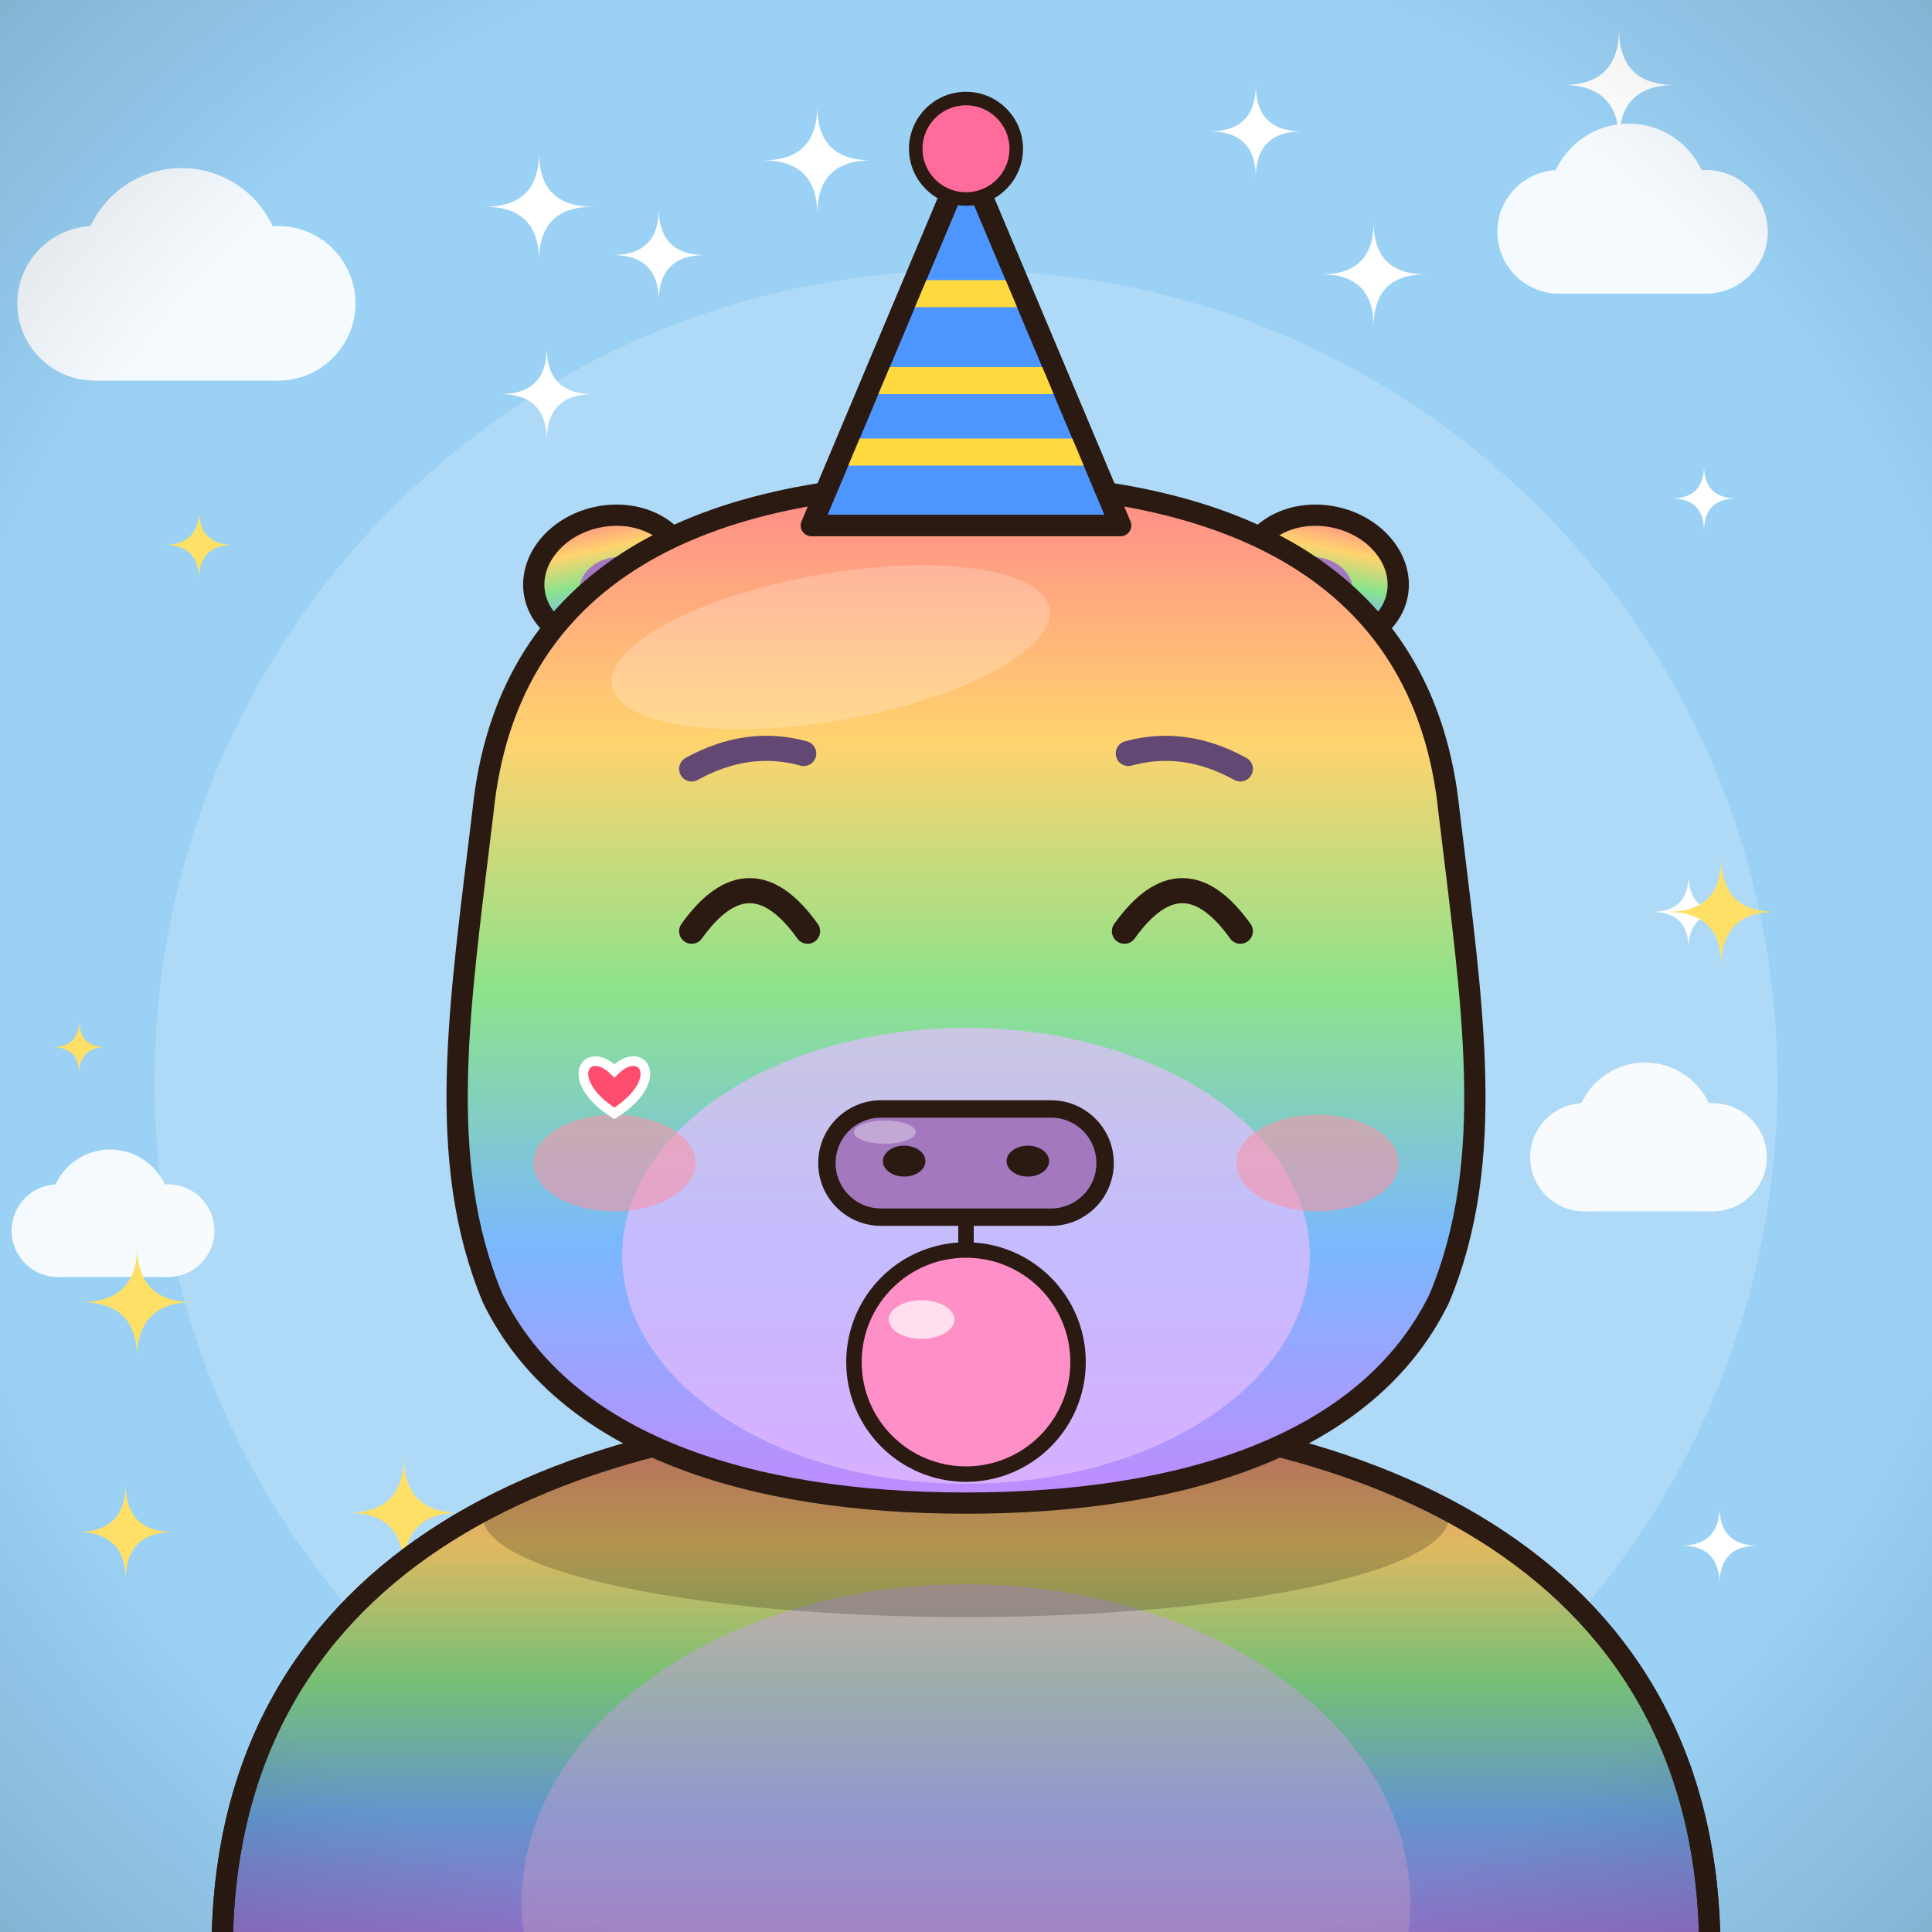
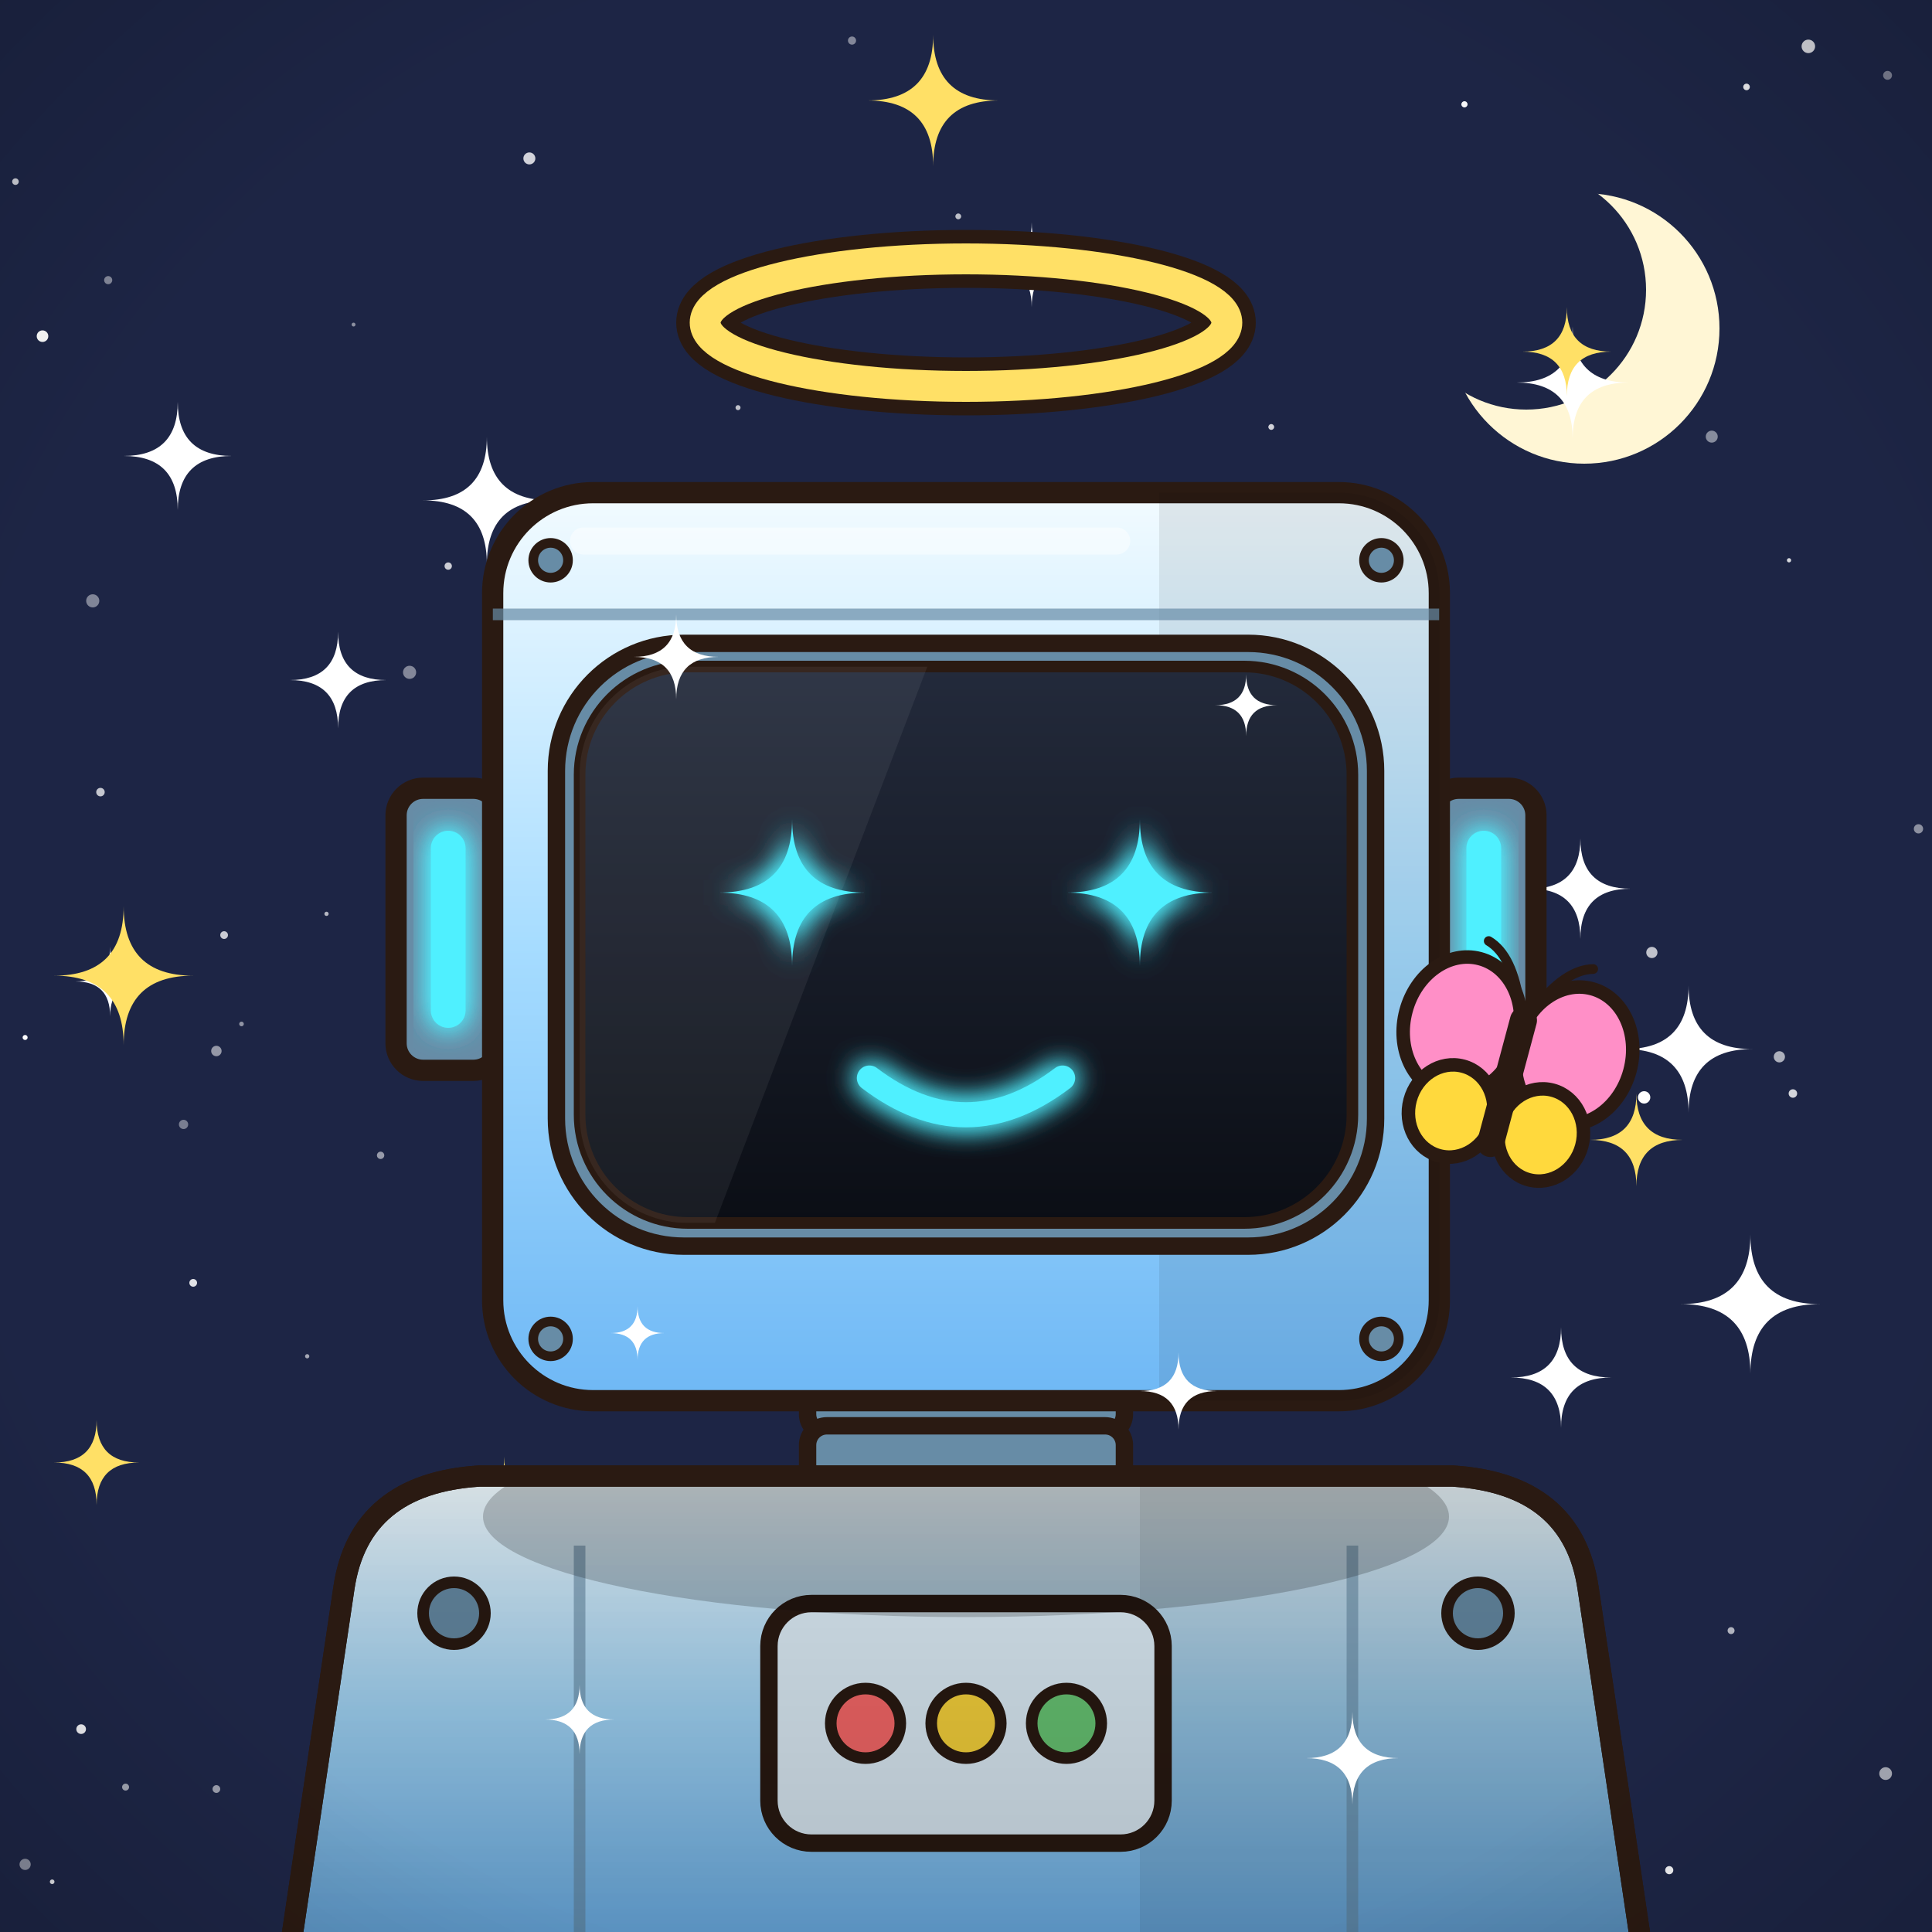
<svg xmlns="http://www.w3.org/2000/svg" viewBox="0 0 1000 1000" width="1000" height="1000">
  <defs>
    <clipPath id="bodyclip">
-       <path d="M115 1010 C115 815 280 730 500 730 C720 730 885 815 885 1010 Z" />
+       <path d="M150 1010 L178 822 Q186 768 248 764 L752 764 Q814 768 822 822 L850 1010 Z" />
    </clipPath>
    <radialGradient id="fs" cx=".42" cy=".3" r=".85">
-       <stop offset="0" stop-color="#e4bdff" />
-       <stop offset=".5" stop-color="#d9a0ff" />
-       <stop offset="1" stop-color="#9c73b8" />
+       <stop offset="0" stop-color="#bce4ff" />
+       <stop offset=".5" stop-color="#9fd8ff" />
+       <stop offset="1" stop-color="#729cb8" />
    </radialGradient>
    <linearGradient id="furgrad" x1="0" y1="0" x2="0" y2="1">
-       <stop offset="0.00" stop-color="#ff8a8a" />
-       <stop offset="0.25" stop-color="#ffd36e" />
-       <stop offset="0.50" stop-color="#8be38b" />
-       <stop offset="0.75" stop-color="#7ab8ff" />
-       <stop offset="1.00" stop-color="#c18bff" />
+       <stop offset="0.00" stop-color="#f2fbff" />
+       <stop offset="0.50" stop-color="#a6dcff" />
+       <stop offset="1.00" stop-color="#6fb8f5" />
    </linearGradient>
+     <filter id="led" x="-50%" y="-50%" width="200%" height="200%">
+       <feGaussianBlur stdDeviation="7" result="b" />
+       <feMerge>
+         <feMergeNode in="b" />
+         <feMergeNode in="b" />
+         <feMergeNode in="SourceGraphic" />
+       </feMerge>
+     </filter>
+     <linearGradient id="visor" x1="0" y1="0" x2="0" y2="1">
+       <stop offset="0" stop-color="#232a3b" />
+       <stop offset="1" stop-color="#0b0e15" />
+     </linearGradient>
+     <clipPath id="visorclip">
+       <rect x="300" y="345" width="400" height="288" rx="56" />
+     </clipPath>
+     <clipPath id="headclip">
+       <rect x="255" y="255" width="490" height="470" rx="52" />
+     </clipPath>
    <linearGradient id="bodyshade" x1="0" y1="0" x2="0" y2="1">
      <stop offset=".55" stop-color="#000" stop-opacity="0" />
      <stop offset="1" stop-color="#000" stop-opacity=".22" />
    </linearGradient>
    <radialGradient id="vig" r=".75">
      <stop offset=".7" stop-color="#000" stop-opacity="0" />
      <stop offset="1" stop-color="#000" stop-opacity=".18" />
    </radialGradient>
  </defs>
-   <rect width="1000" height="1000" fill="#9ad1f5" />
-   <g fill="#fff" opacity=".9">
-     <circle cx="49" cy="157" r="40" />
-     <circle cx="94" cy="139" r="52" />
-     <circle cx="144" cy="157" r="40" />
-     <rect x="49" y="157" width="95" height="40" />
+   <rect width="1000" height="1000" fill="#1d2545" />
+   <circle cx="609" cy="728" r="1.6" fill="#fff" opacity="0.91" />
+   <circle cx="496" cy="112" r="1.5" fill="#fff" opacity="0.71" />
+   <circle cx="896" cy="844" r="1.8" fill="#fff" opacity="0.65" />
+   <circle cx="580" cy="918" r="3.3" fill="#fff" opacity="0.48" />
+   <circle cx="525" cy="258" r="2.9" fill="#fff" opacity="0.47" />
+   <circle cx="48" cy="311" r="3.4" fill="#fff" opacity="0.44" />
+   <circle cx="864" cy="968" r="2.1" fill="#fff" opacity="0.93" />
+   <circle cx="100" cy="664" r="2.0" fill="#fff" opacity="0.86" />
+   <circle cx="169" cy="473" r="1.1" fill="#fff" opacity="0.67" />
+   <circle cx="621" cy="336" r="2.6" fill="#fff" opacity="0.49" />
+   <circle cx="313" cy="911" r="2.2" fill="#fff" opacity="0.60" />
+   <circle cx="22" cy="174" r="3.0" fill="#fff" opacity="0.98" />
+   <circle cx="855" cy="493" r="2.9" fill="#fff" opacity="0.72" />
+   <circle cx="505" cy="910" r="1.4" fill="#fff" opacity="0.78" />
+   <circle cx="993" cy="429" r="2.4" fill="#fff" opacity="0.49" />
+   <circle cx="116" cy="484" r="2.0" fill="#fff" opacity="0.76" />
+   <circle cx="112" cy="926" r="2.0" fill="#fff" opacity="0.56" />
+   <circle cx="370" cy="367" r="1.6" fill="#fff" opacity="0.59" />
+   <circle cx="713" cy="896" r="3.2" fill="#fff" opacity="0.96" />
+   <circle cx="382" cy="211" r="1.3" fill="#fff" opacity="0.72" />
+   <circle cx="379" cy="338" r="1.0" fill="#fff" opacity="0.42" />
+   <circle cx="125" cy="530" r="1.2" fill="#fff" opacity="0.51" />
+   <circle cx="921" cy="547" r="2.9" fill="#fff" opacity="0.64" />
+   <circle cx="976" cy="918" r="3.3" fill="#fff" opacity="0.64" />
+   <circle cx="212" cy="348" r="3.4" fill="#fff" opacity="0.45" />
+   <circle cx="936" cy="24" r="3.5" fill="#fff" opacity="0.80" />
+   <circle cx="407" cy="660" r="2.4" fill="#fff" opacity="0.48" />
+   <circle cx="658" cy="221" r="1.5" fill="#fff" opacity="0.80" />
+   <circle cx="926" cy="290" r="1.1" fill="#fff" opacity="0.82" />
+   <circle cx="455" cy="891" r="2.9" fill="#fff" opacity="0.47" />
+   <circle cx="771" cy="975" r="2.7" fill="#fff" opacity="0.62" />
+   <circle cx="977" cy="39" r="2.3" fill="#fff" opacity="0.42" />
+   <circle cx="112" cy="544" r="2.7" fill="#fff" opacity="0.53" />
+   <circle cx="471" cy="503" r="3.2" fill="#fff" opacity="0.65" />
+   <circle cx="216" cy="899" r="2.3" fill="#fff" opacity="0.74" />
+   <circle cx="13" cy="537" r="1.3" fill="#fff" opacity="0.99" />
+   <circle cx="533" cy="572" r="2.8" fill="#fff" opacity="0.91" />
+   <circle cx="851" cy="568" r="3.2" fill="#fff" opacity="1.00" />
+   <circle cx="764" cy="143" r="2.0" fill="#fff" opacity="0.87" />
+   <circle cx="886" cy="226" r="3.1" fill="#fff" opacity="0.47" />
+   <circle cx="197" cy="598" r="1.9" fill="#fff" opacity="0.54" />
+   <circle cx="458" cy="799" r="1.5" fill="#fff" opacity="0.78" />
+   <circle cx="264" cy="401" r="1.3" fill="#fff" opacity="0.69" />
+   <circle cx="42" cy="895" r="2.5" fill="#fff" opacity="0.91" />
+   <circle cx="226" cy="825" r="2.2" fill="#fff" opacity="0.67" />
+   <circle cx="232" cy="293" r="1.9" fill="#fff" opacity="0.77" />
+   <circle cx="27" cy="974" r="1.2" fill="#fff" opacity="0.87" />
+   <circle cx="441" cy="21" r="2.1" fill="#fff" opacity="0.45" />
+   <circle cx="424" cy="683" r="2.5" fill="#fff" opacity="0.87" />
+   <circle cx="260" cy="483" r="2.6" fill="#fff" opacity="0.73" />
+   <circle cx="183" cy="168" r="1.0" fill="#fff" opacity="0.49" />
+   <circle cx="904" cy="45" r="1.7" fill="#fff" opacity="0.91" />
+   <circle cx="390" cy="957" r="2.5" fill="#fff" opacity="0.77" />
+   <circle cx="187" cy="846" r="2.7" fill="#fff" opacity="0.82" />
+   <circle cx="778" cy="982" r="1.6" fill="#fff" opacity="0.72" />
+   <circle cx="13" cy="965" r="2.9" fill="#fff" opacity="0.48" />
+   <circle cx="518" cy="270" r="2.6" fill="#fff" opacity="0.90" />
+   <circle cx="8" cy="94" r="1.7" fill="#fff" opacity="0.78" />
+   <circle cx="221" cy="830" r="3.1" fill="#fff" opacity="0.94" />
+   <circle cx="274" cy="82" r="3.1" fill="#fff" opacity="0.80" />
+   <circle cx="643" cy="431" r="1.3" fill="#fff" opacity="0.47" />
+   <circle cx="65" cy="925" r="1.8" fill="#fff" opacity="0.58" />
+   <circle cx="636" cy="488" r="1.2" fill="#fff" opacity="0.53" />
+   <circle cx="928" cy="566" r="2.2" fill="#fff" opacity="0.81" />
+   <circle cx="52" cy="410" r="2.2" fill="#fff" opacity="0.74" />
+   <circle cx="56" cy="145" r="2.1" fill="#fff" opacity="0.45" />
+   <circle cx="159" cy="702" r="1.1" fill="#fff" opacity="0.60" />
+   <circle cx="95" cy="582" r="2.4" fill="#fff" opacity="0.41" />
+   <circle cx="590" cy="928" r="1.6" fill="#fff" opacity="0.87" />
+   <circle cx="758" cy="54" r="1.6" fill="#fff" opacity="0.96" />
+   <circle cx="820" cy="170" r="70" fill="#fff6d5" />
+   <circle cx="790" cy="150" r="62" fill="#1d2545" />
+   <path d="M261 754 Q261 779 286 779 Q261 779 261 804 Q261 779 236 779 Q261 779 261 754 Z" fill="#ffe066" />
+   <path d="M57 490 Q57 508 75 508 Q57 508 57 526 Q57 508 39 508 Q57 508 57 490 Z" fill="#fff" />
+   <path d="M874 510 Q874 543 907 543 Q874 543 874 576 Q874 543 841 543 Q874 543 874 510 Z" fill="#fff" />
+   <path d="M64 469 Q64 505 100 505 Q64 505 64 541 Q64 505 28 505 Q64 505 64 469 Z" fill="#ffe066" />
+   <path d="M814 169 Q814 198 843 198 Q814 198 814 227 Q814 198 785 198 Q814 198 814 169 Z" fill="#fff" />
+   <path d="M92 208 Q92 236 120 236 Q92 236 92 264 Q92 236 64 236 Q92 236 92 208 Z" fill="#fff" />
+   <path d="M50 735 Q50 757 72 757 Q50 757 50 779 Q50 757 28 757 Q50 757 50 735 Z" fill="#ffe066" />
+   <path d="M818 434 Q818 460 844 460 Q818 460 818 486 Q818 460 792 460 Q818 460 818 434 Z" fill="#fff" />
+   <path d="M534 115 Q534 137 556 137 Q534 137 534 159 Q534 137 512 137 Q534 137 534 115 Z" fill="#fff" />
+   <path d="M483 18 Q483 52 517 52 Q483 52 483 86 Q483 52 449 52 Q483 52 483 18 Z" fill="#ffe066" />
+   <path d="M808 687 Q808 713 834 713 Q808 713 808 739 Q808 713 782 713 Q808 713 808 687 Z" fill="#fff" />
+   <path d="M906 639 Q906 675 942 675 Q906 675 906 711 Q906 675 870 675 Q906 675 906 639 Z" fill="#fff" />
+   <path d="M847 566 Q847 590 871 590 Q847 590 847 614 Q847 590 823 590 Q847 590 847 566 Z" fill="#ffe066" />
+   <path d="M175 327 Q175 352 200 352 Q175 352 175 377 Q175 352 150 352 Q175 352 175 327 Z" fill="#fff" />
+   <path d="M252 226 Q252 259 285 259 Q252 259 252 292 Q252 259 219 259 Q252 259 252 226 Z" fill="#fff" />
+   <path d="M811 159 Q811 182 834 182 Q811 182 811 205 Q811 182 788 182 Q811 182 811 159 Z" fill="#ffe066" />
+   <rect x="418" y="712" width="164" height="30" rx="10" fill="#678ca6" stroke="#2a1a12" stroke-width="9" stroke-linejoin="round" stroke-linecap="round" />
+   <rect x="418" y="738" width="164" height="30" rx="10" fill="#678ca6" stroke="#2a1a12" stroke-width="9" stroke-linejoin="round" stroke-linecap="round" />
+   <path d="M150 1010 L178 822 Q186 768 248 764 L752 764 Q814 768 822 822 L850 1010 Z" fill="url(#furgrad)" stroke="#2a1a12" stroke-width="11" stroke-linejoin="round" stroke-linecap="round" />
+   <g clip-path="url(#bodyclip)">
+     <rect x="590" y="760" width="400" height="300" fill="#000" opacity=".08" />
+     <path d="M300 800 L300 1010 M700 800 L700 1010" stroke="#678ca6" stroke-width="6" opacity=".6" />
  </g>
-   <g fill="#fff" opacity=".9">
-     <circle cx="807" cy="120" r="32" />
-     <circle cx="843" cy="105.6" r="41.6" />
-     <circle cx="883" cy="120" r="32" />
-     <rect x="807" y="120" width="76" height="32" />
-   </g>
-   <g fill="#fff" opacity=".9">
-     <circle cx="820" cy="599" r="28" />
-     <circle cx="851.5" cy="586.4" r="36.4" />
-     <circle cx="886.5" cy="599" r="28" />
-     <rect x="820" y="599" width="66.5" height="28" />
-   </g>
-   <g fill="#fff" opacity=".9">
-     <circle cx="30" cy="637" r="24" />
-     <circle cx="57" cy="626.2" r="31.2" />
-     <circle cx="87" cy="637" r="24" />
-     <rect x="30" y="637" width="57" height="24" />
-   </g>
-   <circle cx="500" cy="560" r="420" fill="#fff" opacity=".2" />
-   <path d="M41 528 Q41 542 55 542 Q41 542 41 556 Q41 542 27 542 Q41 542 41 528 Z" fill="#ffe066" />
-   <path d="M341 108 Q341 132 365 132 Q341 132 341 156 Q341 132 317 132 Q341 132 341 108 Z" fill="#fff" />
-   <path d="M279 79 Q279 107 307 107 Q279 107 279 135 Q279 107 251 107 Q279 107 279 79 Z" fill="#fff" />
-   <path d="M65 768 Q65 793 90 793 Q65 793 65 818 Q65 793 40 793 Q65 793 65 768 Z" fill="#ffe066" />
-   <path d="M650 44 Q650 68 674 68 Q650 68 650 92 Q650 68 626 68 Q650 68 650 44 Z" fill="#fff" />
-   <path d="M890 780 Q890 800 910 800 Q890 800 890 820 Q890 800 870 800 Q890 800 890 780 Z" fill="#fff" />
-   <path d="M71 645 Q71 674 100 674 Q71 674 71 703 Q71 674 42 674 Q71 674 71 645 Z" fill="#ffe066" />
-   <path d="M882 241 Q882 258 899 258 Q882 258 882 275 Q882 258 865 258 Q882 258 882 241 Z" fill="#fff" />
-   <path d="M423 55 Q423 83 451 83 Q423 83 423 111 Q423 83 395 83 Q423 83 423 55 Z" fill="#fff" />
-   <path d="M103 264 Q103 282 121 282 Q103 282 103 300 Q103 282 85 282 Q103 282 103 264 Z" fill="#ffe066" />
-   <path d="M838 15 Q838 44 867 44 Q838 44 838 73 Q838 44 809 44 Q838 44 838 15 Z" fill="#fff" />
-   <path d="M874 453 Q874 472 893 472 Q874 472 874 491 Q874 472 855 472 Q874 472 874 453 Z" fill="#fff" />
-   <path d="M891 444 Q891 472 919 472 Q891 472 891 500 Q891 472 863 472 Q891 472 891 444 Z" fill="#ffe066" />
-   <path d="M711 115 Q711 142 738 142 Q711 142 711 169 Q711 142 684 142 Q711 142 711 115 Z" fill="#fff" />
-   <path d="M283 180 Q283 204 307 204 Q283 204 283 228 Q283 204 259 204 Q283 204 283 180 Z" fill="#fff" />
-   <path d="M209 754 Q209 783 238 783 Q209 783 209 812 Q209 783 180 783 Q209 783 209 754 Z" fill="#ffe066" />
-   <path d="M115 1010 C115 815 280 730 500 730 C720 730 885 815 885 1010 Z" fill="url(#furgrad)" stroke="#2a1a12" stroke-width="11" stroke-linejoin="round" stroke-linecap="round" />
-   <g clip-path="url(#bodyclip)">
-     <ellipse cx="500" cy="985" rx="230" ry="165" fill="#e4bdff" opacity=".55" />
-   </g>
+   <circle cx="235" cy="835" r="16" fill="#678ca6" stroke="#2a1a12" stroke-width="6" stroke-linejoin="round" stroke-linecap="round" />
+   <circle cx="765" cy="835" r="16" fill="#678ca6" stroke="#2a1a12" stroke-width="6" stroke-linejoin="round" stroke-linecap="round" />
+   <rect x="398" y="830" width="204" height="124" rx="22" fill="#e4f4ff" stroke="#2a1a12" stroke-width="9" stroke-linejoin="round" stroke-linecap="round" />
+   <circle cx="448" cy="892" r="18" fill="#ff6b6b" stroke="#2a1a12" stroke-width="6" stroke-linejoin="round" stroke-linecap="round" />
+   <circle cx="500" cy="892" r="18" fill="#ffd93d" stroke="#2a1a12" stroke-width="6" stroke-linejoin="round" stroke-linecap="round" />
+   <circle cx="552" cy="892" r="18" fill="#6bcb77" stroke="#2a1a12" stroke-width="6" stroke-linejoin="round" stroke-linecap="round" />
  <g clip-path="url(#bodyclip)">
    <rect width="1000" height="1000" fill="url(#bodyshade)" />
    <ellipse cx="500" cy="785" rx="250" ry="52" fill="#000" opacity=".2" />
  </g>
-   <path d="M115 1010 C115 815 280 730 500 730 C720 730 885 815 885 1010 Z" fill="none" stroke="#2a1a12" stroke-width="11" stroke-linejoin="round" stroke-linecap="round" />
-   <g transform="rotate(-12 316 300)">
-     <ellipse cx="316" cy="300" rx="40" ry="33" fill="url(#furgrad)" stroke="#2a1a12" stroke-width="11" stroke-linejoin="round" stroke-linecap="round" />
-     <ellipse cx="318" cy="304" rx="19" ry="15" fill="#a378bf" />
+   <path d="M150 1010 L178 822 Q186 768 248 764 L752 764 Q814 768 822 822 L850 1010 Z" fill="none" stroke="#2a1a12" stroke-width="11" stroke-linejoin="round" stroke-linecap="round" />
+   <rect x="205" y="408" width="54" height="146" rx="14" fill="#678ca6" stroke="#2a1a12" stroke-width="11" stroke-linejoin="round" stroke-linecap="round" />
+   <rect x="223" y="430" width="18" height="102" rx="9" fill="#4ff0ff" filter="url(#led)" />
+   <rect x="741" y="408" width="54" height="146" rx="14" fill="#678ca6" stroke="#2a1a12" stroke-width="11" stroke-linejoin="round" stroke-linecap="round" />
+   <rect x="759" y="430" width="18" height="102" rx="9" fill="#4ff0ff" filter="url(#led)" />
+   <rect x="255" y="255" width="490" height="470" rx="52" fill="url(#furgrad)" stroke="#2a1a12" stroke-width="11" stroke-linejoin="round" stroke-linecap="round" />
+   <g clip-path="url(#headclip)">
+     <rect x="600" y="240" width="200" height="520" fill="#000" opacity=".08" />
+     <path d="M255 318 L745 318" stroke="#678ca6" stroke-width="6" opacity=".7" />
  </g>
-   <g transform="rotate(12 684 300)">
-     <ellipse cx="684" cy="300" rx="40" ry="33" fill="url(#furgrad)" stroke="#2a1a12" stroke-width="11" stroke-linejoin="round" stroke-linecap="round" />
-     <ellipse cx="682" cy="304" rx="19" ry="15" fill="#a378bf" />
+   <rect x="295" y="273" width="290" height="14" rx="7" fill="#fff" opacity=".45" />
+   <circle cx="285" cy="290" r="9" fill="#678ca6" stroke="#2a1a12" stroke-width="5" stroke-linejoin="round" stroke-linecap="round" />
+   <circle cx="715" cy="290" r="9" fill="#678ca6" stroke="#2a1a12" stroke-width="5" stroke-linejoin="round" stroke-linecap="round" />
+   <circle cx="285" cy="693" r="9" fill="#678ca6" stroke="#2a1a12" stroke-width="5" stroke-linejoin="round" stroke-linecap="round" />
+   <circle cx="715" cy="693" r="9" fill="#678ca6" stroke="#2a1a12" stroke-width="5" stroke-linejoin="round" stroke-linecap="round" />
+   <rect x="288" y="333" width="424" height="312" rx="66" fill="#678ca6" stroke="#2a1a12" stroke-width="9" stroke-linejoin="round" stroke-linecap="round" />
+   <rect x="300" y="345" width="400" height="288" rx="56" fill="url(#visor)" stroke="#2a1a12" stroke-width="6" stroke-linejoin="round" stroke-linecap="round" />
+   <g clip-path="url(#visorclip)">
+     <path d="M300 345 L480 345 L370 633 L300 633 Z" fill="#fff" opacity=".06" />
  </g>
-   <path d="M500 250 C645 250 738 302 750 420 C762 520 775 600 745 672 C708 748 612 778 500 778 C388 778 292 748 255 672 C225 600 238 520 250 420 C262 302 355 250 500 250 Z" fill="url(#furgrad)" stroke="#2a1a12" stroke-width="11" stroke-linejoin="round" stroke-linecap="round" />
-   <path d="M472 256 q10 -34 28 -42 M500 252 q6 -40 26 -52 M530 256 q14 -28 30 -32" fill="none" stroke="#2a1a12" stroke-width="8" stroke-linejoin="round" stroke-linecap="round" />
-   <ellipse cx="430" cy="335" rx="115" ry="38" fill="#fff" opacity=".22" transform="rotate(-10 430 335)" />
-   <ellipse cx="500" cy="650" rx="178" ry="118" fill="#e4bdff" opacity=".7" />
-   <ellipse cx="318" cy="602" rx="42" ry="25" fill="#ff8fa3" opacity=".55" />
-   <ellipse cx="682" cy="602" rx="42" ry="25" fill="#ff8fa3" opacity=".55" />
-   <rect x="428" y="574" width="144" height="56" rx="28" fill="#a378bf" stroke="#2a1a12" stroke-width="9" stroke-linejoin="round" stroke-linecap="round" />
-   <ellipse cx="468" cy="601" rx="11" ry="8" fill="#2a1a12" />
-   <ellipse cx="532" cy="601" rx="11" ry="8" fill="#2a1a12" />
-   <ellipse cx="458" cy="586" rx="16" ry="6" fill="#fff" opacity=".35" />
-   <path d="M500 630 L500 650" stroke="#2a1a12" stroke-width="8" stroke-linejoin="round" stroke-linecap="round" />
-   <path d="M318 576.3 C290.5 558.7 303.7 540 318 554.3 C332.3 540 345.5 558.7 318 576.3 Z" fill="#ff4d6d" stroke="#fff" stroke-width="5" />
-   <circle cx="500" cy="705" r="58" fill="#ff8fc7" stroke="#2a1a12" stroke-width="8" stroke-linejoin="round" stroke-linecap="round" />
-   <ellipse cx="477" cy="683" rx="17" ry="10" fill="#fff" opacity=".7" />
-   <path d="M358 398 Q387 382 416 390" fill="none" stroke="#624873" stroke-width="13" stroke-linecap="round" />
-   <path d="M584 390 Q613 382 642 398" fill="none" stroke="#624873" stroke-width="13" stroke-linecap="round" />
-   <path d="M358 482 Q388 440 418 482" fill="none" stroke="#2a1a12" stroke-width="13" stroke-linejoin="round" stroke-linecap="round" />
-   <path d="M582 482 Q612 440 642 482" fill="none" stroke="#2a1a12" stroke-width="13" stroke-linejoin="round" stroke-linecap="round" />
+   <path d="M350 318 Q350 340 372 340 Q350 340 350 362 Q350 340 328 340 Q350 340 350 318 Z" fill="#fff" />
+   <path d="M645 349 Q645 365 661 365 Q645 365 645 381 Q645 365 629 365 Q645 365 645 349 Z" fill="#fff" />
+   <path d="M610 700 Q610 720 630 720 Q610 720 610 740 Q610 720 590 720 Q610 720 610 700 Z" fill="#fff" />
+   <path d="M330 676 Q330 690 344 690 Q330 690 330 704 Q330 690 316 690 Q330 690 330 676 Z" fill="#fff" />
+   <path d="M700 886 Q700 910 724 910 Q700 910 700 934 Q700 910 676 910 Q700 910 700 886 Z" fill="#fff" />
+   <path d="M300 872 Q300 890 318 890 Q300 890 300 908 Q300 890 282 890 Q300 890 300 872 Z" fill="#fff" />
+   <g filter="url(#led)">
+     <path d="M410 424 Q410 462 448 462 Q410 462 410 500 Q410 462 372 462 Q410 462 410 424 Z" fill="#4ff0ff" />
+     <path d="M590 424 Q590 462 628 462 Q590 462 590 500 Q590 462 552 462 Q590 462 590 424 Z" fill="#4ff0ff" />
+     <path d="M450 558 Q500 596 550 558" stroke="#4ff0ff" stroke-width="13" stroke-linecap="round" stroke-linejoin="round" fill="none" />
+   </g>
  <g transform="translate(0 -28)">
-     <path d="M420 300 L500 110 L580 300 Z" fill="#4d96ff" stroke="#2a1a12" stroke-width="11" stroke-linejoin="round" stroke-linecap="round" />
-     <path d="M452 225 L548 225 M470 180 L530 180 M436 262 L564 262" stroke="#ffd93d" stroke-width="14" />
-     <path d="M420 300 L500 110 L580 300 Z" fill="none" stroke="#2a1a12" stroke-width="11" stroke-linejoin="round" stroke-linecap="round" />
-     <circle cx="500" cy="105" r="26" fill="#ff6b9a" stroke="#2a1a12" stroke-width="7" stroke-linejoin="round" stroke-linecap="round" />
+     <ellipse cx="500" cy="195" rx="135" ry="33" fill="none" stroke="#2a1a12" stroke-width="30" />
+     <ellipse cx="500" cy="195" rx="135" ry="33" fill="none" stroke="#ffe066" stroke-width="16" />
+   </g>
+   <g transform="rotate(15 780 560)">
+     <ellipse cx="750" cy="538" rx="30" ry="36" fill="#ff8fc7" stroke="#2a1a12" stroke-width="7" stroke-linejoin="round" stroke-linecap="round" />
+     <ellipse cx="810" cy="538" rx="30" ry="36" fill="#ff8fc7" stroke="#2a1a12" stroke-width="7" stroke-linejoin="round" stroke-linecap="round" />
+     <ellipse cx="756" cy="582" rx="22" ry="24" fill="#ffd93d" stroke="#2a1a12" stroke-width="7" stroke-linejoin="round" stroke-linecap="round" />
+     <ellipse cx="804" cy="582" rx="22" ry="24" fill="#ffd93d" stroke="#2a1a12" stroke-width="7" stroke-linejoin="round" stroke-linecap="round" />
+     <rect x="773" y="520" width="14" height="80" rx="7" fill="#2a1a12" />
+     <path d="M776 520 q-10 -24 -24 -28 M784 520 q10 -24 24 -28" fill="none" stroke="#2a1a12" stroke-width="5" stroke-linejoin="round" stroke-linecap="round" />
  </g>
  <rect width="1000" height="1000" fill="url(#vig)" />
</svg>
